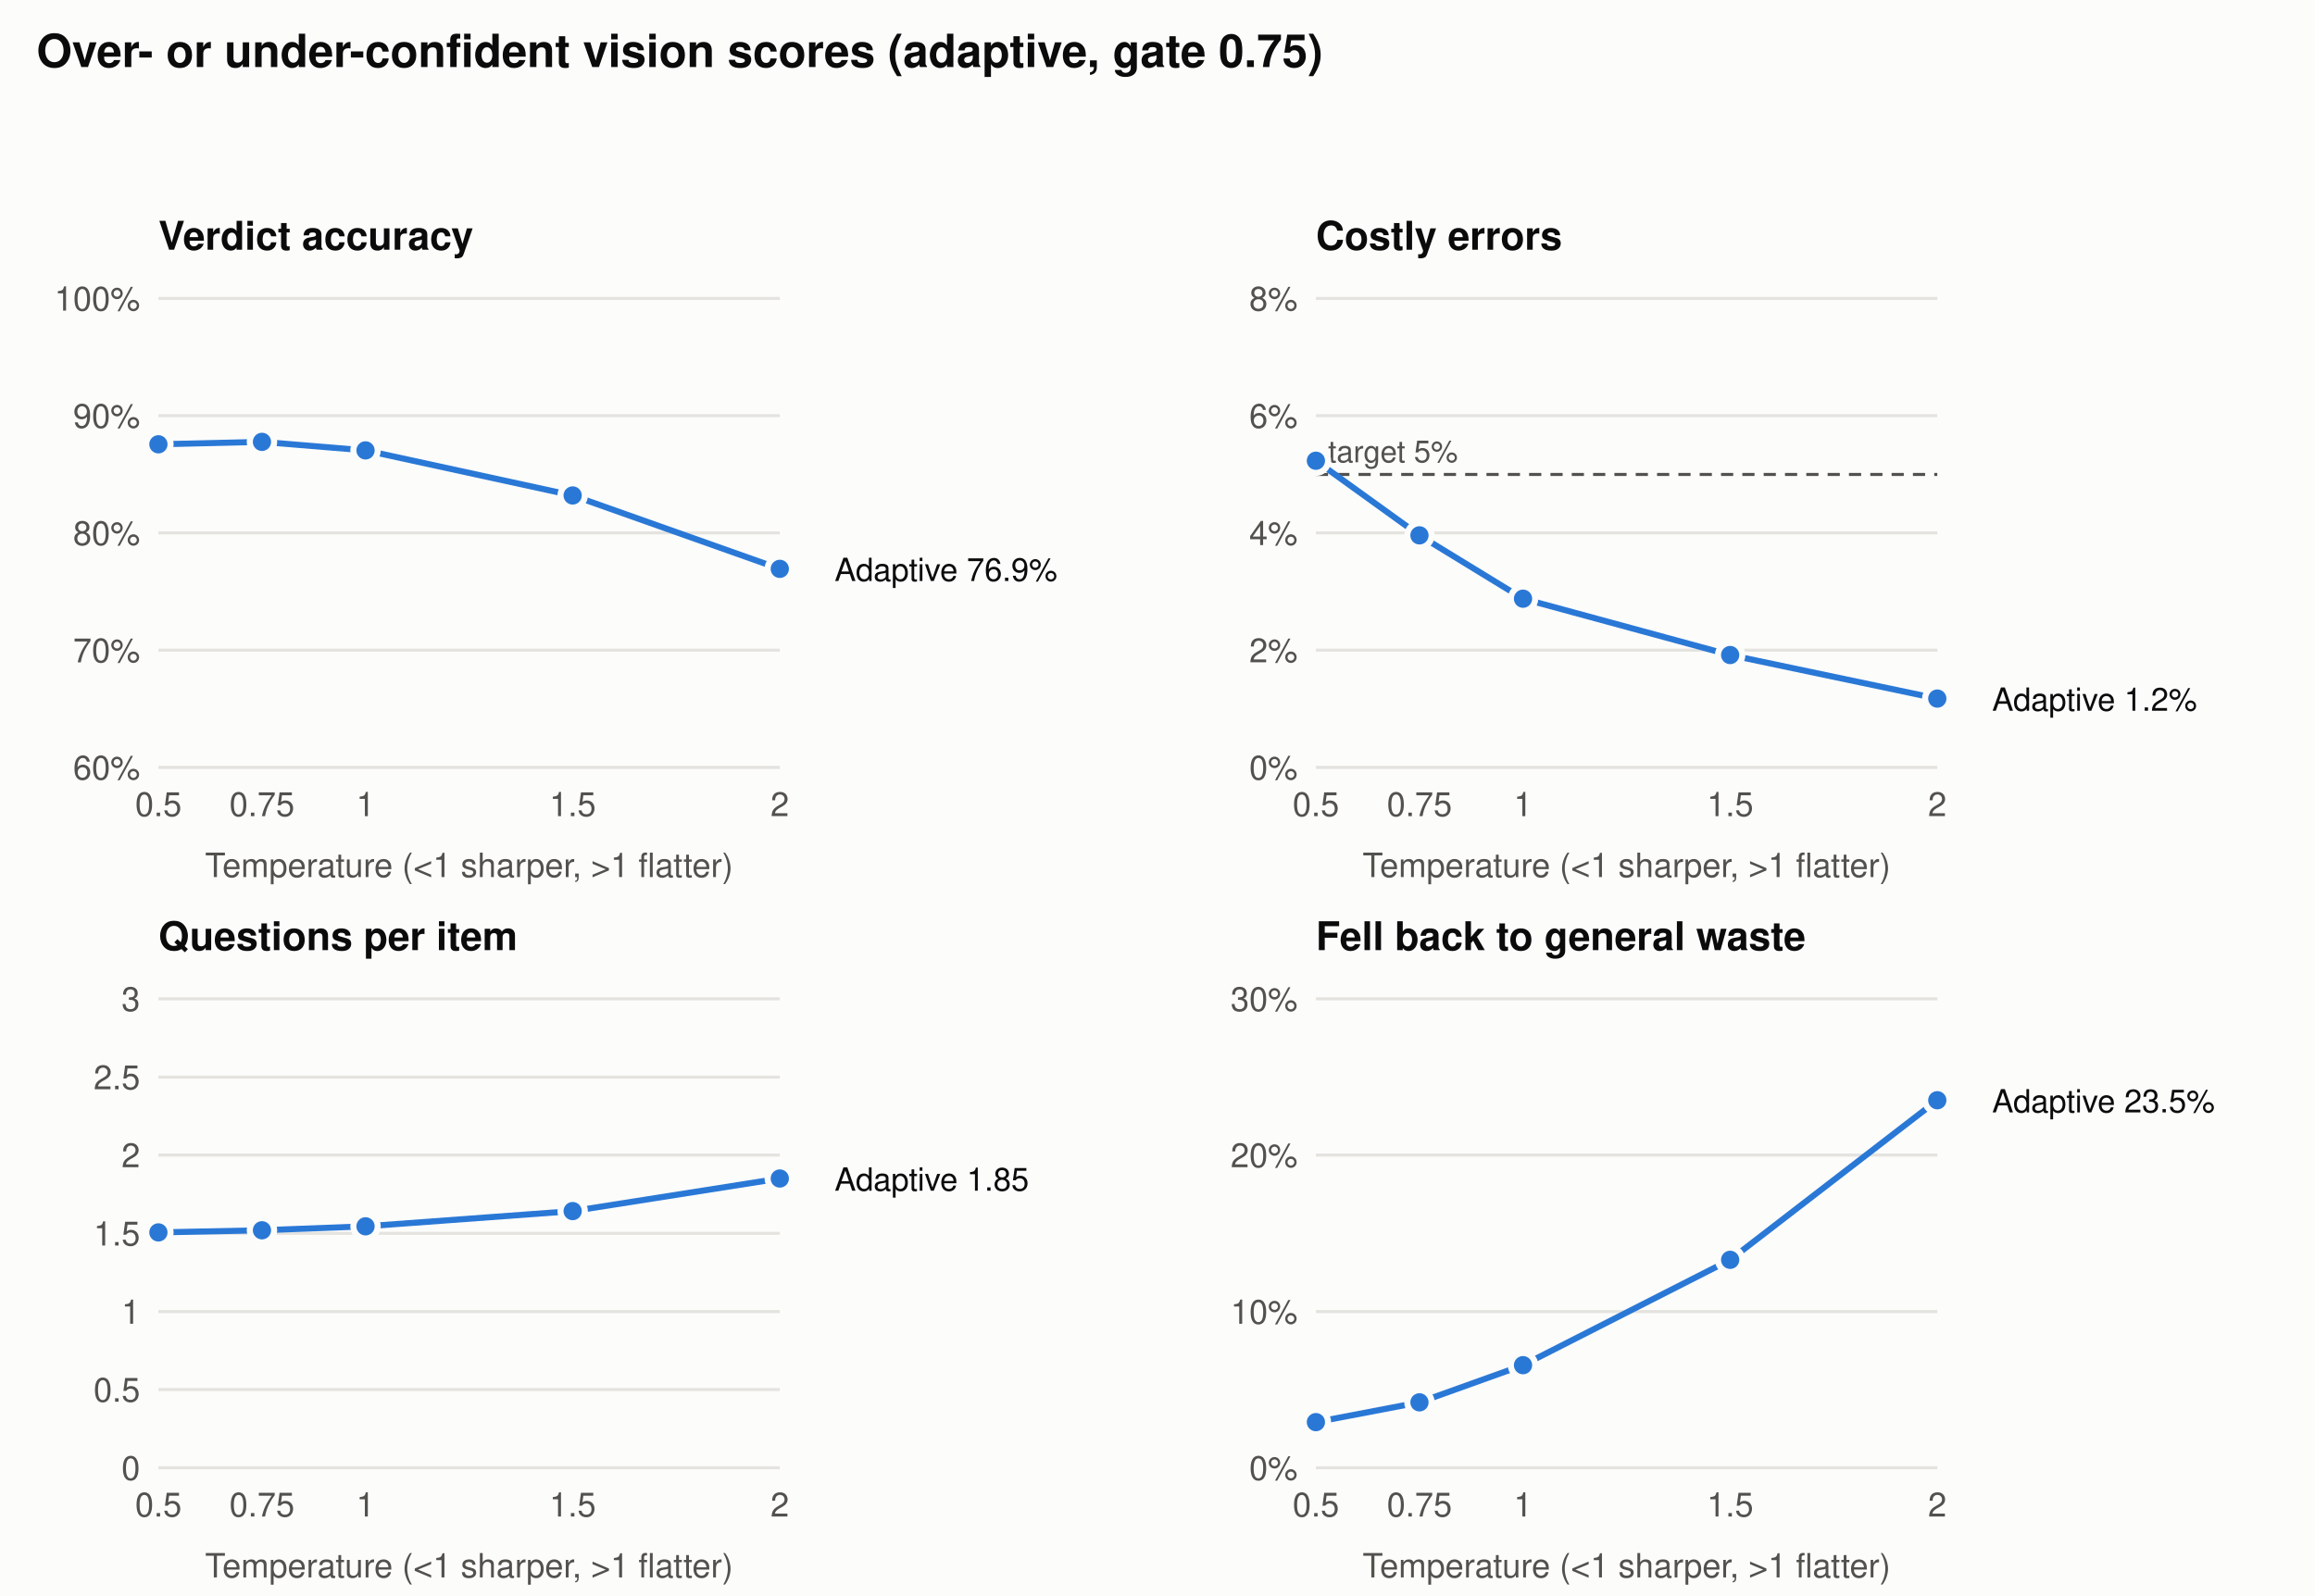
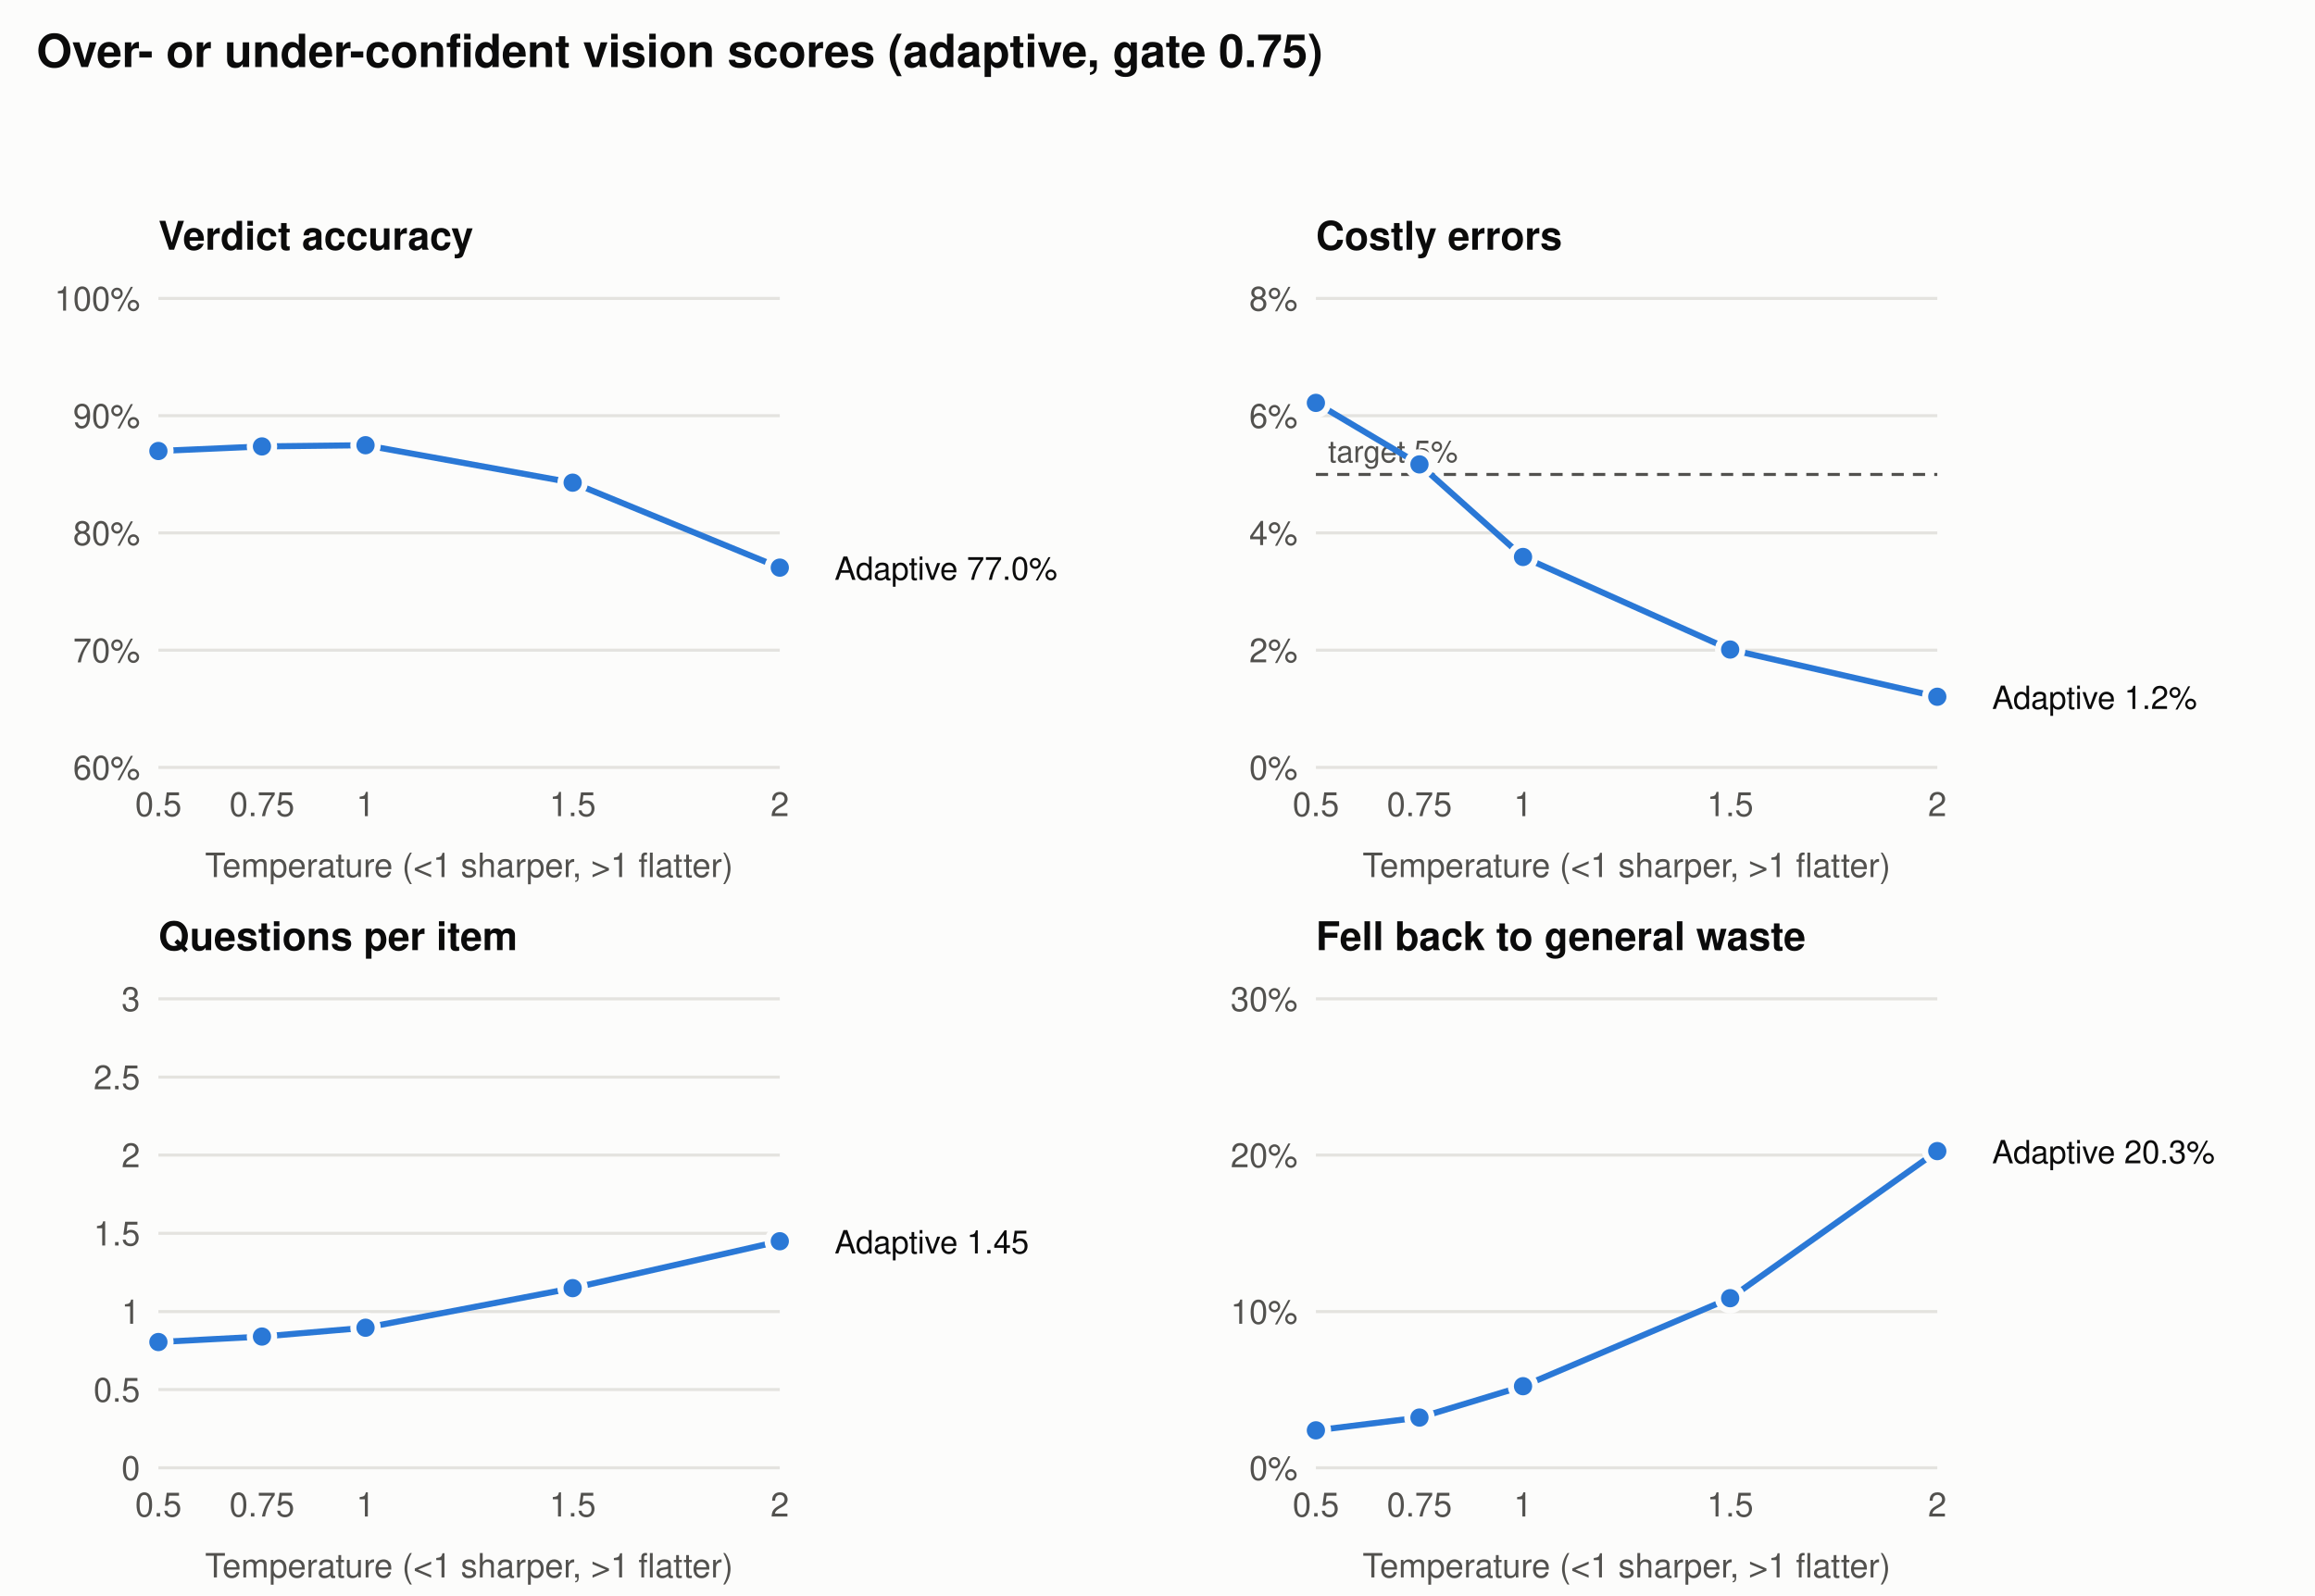
<svg xmlns="http://www.w3.org/2000/svg" width="760" height="524" viewBox="0 0 760 524" font-family="Helvetica, Arial, sans-serif" role="img" aria-label="Over- or under-confident vision scores (adaptive, gate 0.75)">
  <rect width="760" height="524" fill="#fcfcfb" />
  <text x="12" y="22" font-size="15" font-weight="700" fill="#0b0b0b">Over- or under-confident vision scores (adaptive, gate 0.75)</text>
  <text x="52" y="82" font-size="13" font-weight="600" fill="#0b0b0b">Verdict accuracy</text>
  <line x1="52" x2="256" y1="252.0" y2="252.0" stroke="#e4e3df" stroke-width="1" />
  <text x="46" y="256.0" font-size="11" text-anchor="end" fill="#52514e">60%</text>
  <line x1="52" x2="256" y1="213.5" y2="213.5" stroke="#e4e3df" stroke-width="1" />
  <text x="46" y="217.5" font-size="11" text-anchor="end" fill="#52514e">70%</text>
  <line x1="52" x2="256" y1="175.0" y2="175.0" stroke="#e4e3df" stroke-width="1" />
  <text x="46" y="179.0" font-size="11" text-anchor="end" fill="#52514e">80%</text>
  <line x1="52" x2="256" y1="136.5" y2="136.5" stroke="#e4e3df" stroke-width="1" />
  <text x="46" y="140.5" font-size="11" text-anchor="end" fill="#52514e">90%</text>
  <line x1="52" x2="256" y1="98.0" y2="98.0" stroke="#e4e3df" stroke-width="1" />
  <text x="46" y="102.0" font-size="11" text-anchor="end" fill="#52514e">100%</text>
  <text x="52.0" y="268" font-size="11" text-anchor="middle" fill="#52514e">0.5</text>
  <text x="86.0" y="268" font-size="11" text-anchor="middle" fill="#52514e">0.75</text>
  <text x="120.0" y="268" font-size="11" text-anchor="middle" fill="#52514e">1</text>
  <text x="188.0" y="268" font-size="11" text-anchor="middle" fill="#52514e">1.5</text>
  <text x="256.0" y="268" font-size="11" text-anchor="middle" fill="#52514e">2</text>
  <text x="154.0" y="288" font-size="11" text-anchor="middle" fill="#52514e">Temperature (&lt;1 sharper, &gt;1 flatter)</text>
-   <polyline points="52.0,145.9 86.0,145.1 120.0,147.9 188.0,162.7 256.0,186.8" fill="none" stroke="#2a78d6" stroke-width="2" stroke-linejoin="round" stroke-linecap="round" />
-   <circle cx="52.0" cy="145.9" r="4" fill="#2a78d6" stroke="#fcfcfb" stroke-width="2" />
-   <circle cx="86.0" cy="145.1" r="4" fill="#2a78d6" stroke="#fcfcfb" stroke-width="2" />
-   <circle cx="120.0" cy="147.9" r="4" fill="#2a78d6" stroke="#fcfcfb" stroke-width="2" />
-   <circle cx="188.0" cy="162.7" r="4" fill="#2a78d6" stroke="#fcfcfb" stroke-width="2" />
-   <circle cx="256.0" cy="186.8" r="4" fill="#2a78d6" stroke="#fcfcfb" stroke-width="2" />
-   <text x="274" y="190.8" font-size="10.5" fill="#0b0b0b">Adaptive 76.9%</text>
+   <polyline points="52.0,148.1 86.0,146.6 120.0,146.2 188.0,158.5 256.0,186.4" fill="none" stroke="#2a78d6" stroke-width="2" stroke-linejoin="round" stroke-linecap="round" />
+   <circle cx="52.0" cy="148.1" r="4" fill="#2a78d6" stroke="#fcfcfb" stroke-width="2" />
+   <circle cx="86.0" cy="146.6" r="4" fill="#2a78d6" stroke="#fcfcfb" stroke-width="2" />
+   <circle cx="120.0" cy="146.2" r="4" fill="#2a78d6" stroke="#fcfcfb" stroke-width="2" />
+   <circle cx="188.0" cy="158.5" r="4" fill="#2a78d6" stroke="#fcfcfb" stroke-width="2" />
+   <circle cx="256.0" cy="186.4" r="4" fill="#2a78d6" stroke="#fcfcfb" stroke-width="2" />
+   <text x="274" y="190.4" font-size="10.5" fill="#0b0b0b">Adaptive 77.0%</text>
  <text x="432" y="82" font-size="13" font-weight="600" fill="#0b0b0b">Costly errors</text>
  <line x1="432" x2="636" y1="252.0" y2="252.0" stroke="#e4e3df" stroke-width="1" />
  <text x="426" y="256.0" font-size="11" text-anchor="end" fill="#52514e">0%</text>
  <line x1="432" x2="636" y1="213.5" y2="213.5" stroke="#e4e3df" stroke-width="1" />
  <text x="426" y="217.5" font-size="11" text-anchor="end" fill="#52514e">2%</text>
  <line x1="432" x2="636" y1="175.0" y2="175.0" stroke="#e4e3df" stroke-width="1" />
  <text x="426" y="179.0" font-size="11" text-anchor="end" fill="#52514e">4%</text>
  <line x1="432" x2="636" y1="136.5" y2="136.5" stroke="#e4e3df" stroke-width="1" />
  <text x="426" y="140.5" font-size="11" text-anchor="end" fill="#52514e">6%</text>
  <line x1="432" x2="636" y1="98.0" y2="98.0" stroke="#e4e3df" stroke-width="1" />
  <text x="426" y="102.0" font-size="11" text-anchor="end" fill="#52514e">8%</text>
  <text x="432.0" y="268" font-size="11" text-anchor="middle" fill="#52514e">0.5</text>
  <text x="466.0" y="268" font-size="11" text-anchor="middle" fill="#52514e">0.75</text>
  <text x="500.0" y="268" font-size="11" text-anchor="middle" fill="#52514e">1</text>
  <text x="568.0" y="268" font-size="11" text-anchor="middle" fill="#52514e">1.5</text>
  <text x="636.0" y="268" font-size="11" text-anchor="middle" fill="#52514e">2</text>
  <text x="534.0" y="288" font-size="11" text-anchor="middle" fill="#52514e">Temperature (&lt;1 sharper, &gt;1 flatter)</text>
  <line x1="432" x2="636" y1="155.8" y2="155.8" stroke="#52514e" stroke-width="1" stroke-dasharray="4 3" />
  <text x="436" y="151.8" font-size="10" fill="#52514e">target 5%</text>
-   <polyline points="432.0,151.3 466.0,175.8 500.0,196.6 568.0,215.1 636.0,229.4" fill="none" stroke="#2a78d6" stroke-width="2" stroke-linejoin="round" stroke-linecap="round" />
-   <circle cx="432.0" cy="151.3" r="4" fill="#2a78d6" stroke="#fcfcfb" stroke-width="2" />
-   <circle cx="466.0" cy="175.8" r="4" fill="#2a78d6" stroke="#fcfcfb" stroke-width="2" />
-   <circle cx="500.0" cy="196.6" r="4" fill="#2a78d6" stroke="#fcfcfb" stroke-width="2" />
-   <circle cx="568.0" cy="215.1" r="4" fill="#2a78d6" stroke="#fcfcfb" stroke-width="2" />
-   <circle cx="636.0" cy="229.4" r="4" fill="#2a78d6" stroke="#fcfcfb" stroke-width="2" />
-   <text x="654" y="233.4" font-size="10.5" fill="#0b0b0b">Adaptive 1.2%</text>
+   <polyline points="432.0,132.3 466.0,152.5 500.0,182.9 568.0,213.3 636.0,228.8" fill="none" stroke="#2a78d6" stroke-width="2" stroke-linejoin="round" stroke-linecap="round" />
+   <circle cx="432.0" cy="132.3" r="4" fill="#2a78d6" stroke="#fcfcfb" stroke-width="2" />
+   <circle cx="466.0" cy="152.5" r="4" fill="#2a78d6" stroke="#fcfcfb" stroke-width="2" />
+   <circle cx="500.0" cy="182.9" r="4" fill="#2a78d6" stroke="#fcfcfb" stroke-width="2" />
+   <circle cx="568.0" cy="213.3" r="4" fill="#2a78d6" stroke="#fcfcfb" stroke-width="2" />
+   <circle cx="636.0" cy="228.8" r="4" fill="#2a78d6" stroke="#fcfcfb" stroke-width="2" />
+   <text x="654" y="232.8" font-size="10.5" fill="#0b0b0b">Adaptive 1.2%</text>
  <text x="52" y="312" font-size="13" font-weight="600" fill="#0b0b0b">Questions per item</text>
  <line x1="52" x2="256" y1="482.0" y2="482.0" stroke="#e4e3df" stroke-width="1" />
  <text x="46" y="486.0" font-size="11" text-anchor="end" fill="#52514e">0</text>
  <line x1="52" x2="256" y1="456.3" y2="456.3" stroke="#e4e3df" stroke-width="1" />
  <text x="46" y="460.3" font-size="11" text-anchor="end" fill="#52514e">0.5</text>
  <line x1="52" x2="256" y1="430.7" y2="430.7" stroke="#e4e3df" stroke-width="1" />
  <text x="46" y="434.7" font-size="11" text-anchor="end" fill="#52514e">1</text>
  <line x1="52" x2="256" y1="405.0" y2="405.0" stroke="#e4e3df" stroke-width="1" />
  <text x="46" y="409.0" font-size="11" text-anchor="end" fill="#52514e">1.5</text>
  <line x1="52" x2="256" y1="379.3" y2="379.3" stroke="#e4e3df" stroke-width="1" />
  <text x="46" y="383.3" font-size="11" text-anchor="end" fill="#52514e">2</text>
  <line x1="52" x2="256" y1="353.7" y2="353.7" stroke="#e4e3df" stroke-width="1" />
  <text x="46" y="357.7" font-size="11" text-anchor="end" fill="#52514e">2.5</text>
  <line x1="52" x2="256" y1="328.0" y2="328.0" stroke="#e4e3df" stroke-width="1" />
  <text x="46" y="332.0" font-size="11" text-anchor="end" fill="#52514e">3</text>
  <text x="52.0" y="498" font-size="11" text-anchor="middle" fill="#52514e">0.5</text>
  <text x="86.0" y="498" font-size="11" text-anchor="middle" fill="#52514e">0.75</text>
  <text x="120.0" y="498" font-size="11" text-anchor="middle" fill="#52514e">1</text>
  <text x="188.0" y="498" font-size="11" text-anchor="middle" fill="#52514e">1.5</text>
  <text x="256.0" y="498" font-size="11" text-anchor="middle" fill="#52514e">2</text>
  <text x="154.0" y="518" font-size="11" text-anchor="middle" fill="#52514e">Temperature (&lt;1 sharper, &gt;1 flatter)</text>
-   <polyline points="52.0,404.7 86.0,404.0 120.0,402.7 188.0,397.7 256.0,387.0" fill="none" stroke="#2a78d6" stroke-width="2" stroke-linejoin="round" stroke-linecap="round" />
-   <circle cx="52.0" cy="404.7" r="4" fill="#2a78d6" stroke="#fcfcfb" stroke-width="2" />
-   <circle cx="86.0" cy="404.0" r="4" fill="#2a78d6" stroke="#fcfcfb" stroke-width="2" />
-   <circle cx="120.0" cy="402.7" r="4" fill="#2a78d6" stroke="#fcfcfb" stroke-width="2" />
-   <circle cx="188.0" cy="397.7" r="4" fill="#2a78d6" stroke="#fcfcfb" stroke-width="2" />
-   <circle cx="256.0" cy="387.0" r="4" fill="#2a78d6" stroke="#fcfcfb" stroke-width="2" />
-   <text x="274" y="391.0" font-size="10.5" fill="#0b0b0b">Adaptive 1.85</text>
+   <polyline points="52.0,440.7 86.0,438.9 120.0,436.0 188.0,423.0 256.0,407.6" fill="none" stroke="#2a78d6" stroke-width="2" stroke-linejoin="round" stroke-linecap="round" />
+   <circle cx="52.0" cy="440.7" r="4" fill="#2a78d6" stroke="#fcfcfb" stroke-width="2" />
+   <circle cx="86.0" cy="438.9" r="4" fill="#2a78d6" stroke="#fcfcfb" stroke-width="2" />
+   <circle cx="120.0" cy="436.0" r="4" fill="#2a78d6" stroke="#fcfcfb" stroke-width="2" />
+   <circle cx="188.0" cy="423.0" r="4" fill="#2a78d6" stroke="#fcfcfb" stroke-width="2" />
+   <circle cx="256.0" cy="407.6" r="4" fill="#2a78d6" stroke="#fcfcfb" stroke-width="2" />
+   <text x="274" y="411.6" font-size="10.5" fill="#0b0b0b">Adaptive 1.45</text>
  <text x="432" y="312" font-size="13" font-weight="600" fill="#0b0b0b">Fell back to general waste</text>
  <line x1="432" x2="636" y1="482.0" y2="482.0" stroke="#e4e3df" stroke-width="1" />
  <text x="426" y="486.0" font-size="11" text-anchor="end" fill="#52514e">0%</text>
  <line x1="432" x2="636" y1="430.7" y2="430.7" stroke="#e4e3df" stroke-width="1" />
  <text x="426" y="434.7" font-size="11" text-anchor="end" fill="#52514e">10%</text>
  <line x1="432" x2="636" y1="379.3" y2="379.3" stroke="#e4e3df" stroke-width="1" />
  <text x="426" y="383.3" font-size="11" text-anchor="end" fill="#52514e">20%</text>
  <line x1="432" x2="636" y1="328.0" y2="328.0" stroke="#e4e3df" stroke-width="1" />
  <text x="426" y="332.0" font-size="11" text-anchor="end" fill="#52514e">30%</text>
  <text x="432.0" y="498" font-size="11" text-anchor="middle" fill="#52514e">0.5</text>
  <text x="466.0" y="498" font-size="11" text-anchor="middle" fill="#52514e">0.75</text>
  <text x="500.0" y="498" font-size="11" text-anchor="middle" fill="#52514e">1</text>
  <text x="568.0" y="498" font-size="11" text-anchor="middle" fill="#52514e">1.5</text>
  <text x="636.0" y="498" font-size="11" text-anchor="middle" fill="#52514e">2</text>
  <text x="534.0" y="518" font-size="11" text-anchor="middle" fill="#52514e">Temperature (&lt;1 sharper, &gt;1 flatter)</text>
-   <polyline points="432.0,467.0 466.0,460.5 500.0,448.3 568.0,413.7 636.0,361.3" fill="none" stroke="#2a78d6" stroke-width="2" stroke-linejoin="round" stroke-linecap="round" />
-   <circle cx="432.0" cy="467.0" r="4" fill="#2a78d6" stroke="#fcfcfb" stroke-width="2" />
-   <circle cx="466.0" cy="460.5" r="4" fill="#2a78d6" stroke="#fcfcfb" stroke-width="2" />
-   <circle cx="500.0" cy="448.3" r="4" fill="#2a78d6" stroke="#fcfcfb" stroke-width="2" />
-   <circle cx="568.0" cy="413.7" r="4" fill="#2a78d6" stroke="#fcfcfb" stroke-width="2" />
-   <circle cx="636.0" cy="361.3" r="4" fill="#2a78d6" stroke="#fcfcfb" stroke-width="2" />
-   <text x="654" y="365.3" font-size="10.5" fill="#0b0b0b">Adaptive 23.5%</text>
+   <polyline points="432.0,469.7 466.0,465.5 500.0,455.2 568.0,426.3 636.0,378.0" fill="none" stroke="#2a78d6" stroke-width="2" stroke-linejoin="round" stroke-linecap="round" />
+   <circle cx="432.0" cy="469.7" r="4" fill="#2a78d6" stroke="#fcfcfb" stroke-width="2" />
+   <circle cx="466.0" cy="465.5" r="4" fill="#2a78d6" stroke="#fcfcfb" stroke-width="2" />
+   <circle cx="500.0" cy="455.2" r="4" fill="#2a78d6" stroke="#fcfcfb" stroke-width="2" />
+   <circle cx="568.0" cy="426.3" r="4" fill="#2a78d6" stroke="#fcfcfb" stroke-width="2" />
+   <circle cx="636.0" cy="378.0" r="4" fill="#2a78d6" stroke="#fcfcfb" stroke-width="2" />
+   <text x="654" y="382.0" font-size="10.5" fill="#0b0b0b">Adaptive 20.3%</text>
</svg>
